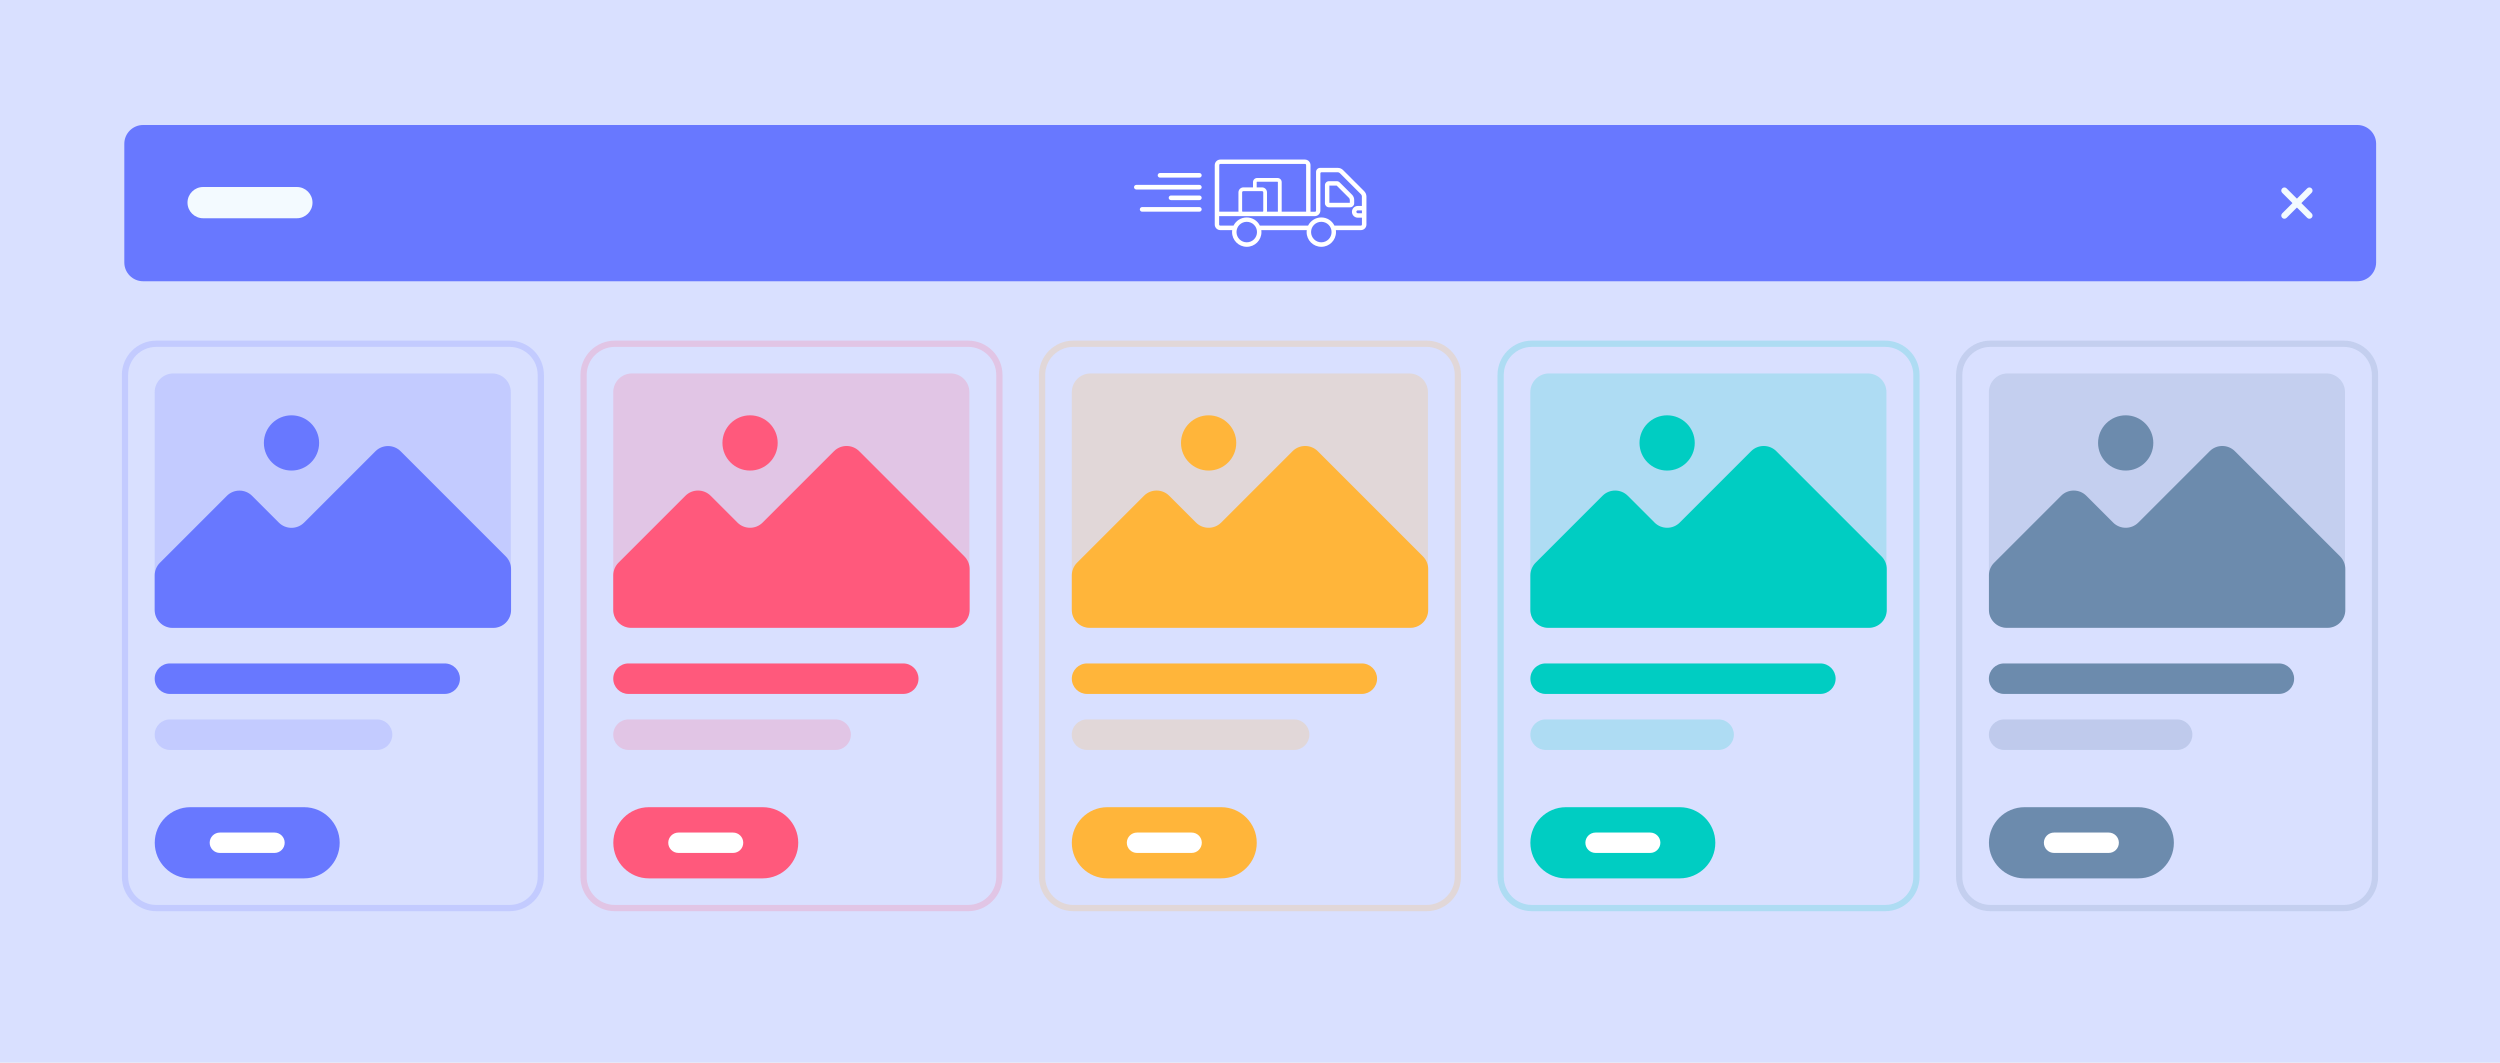
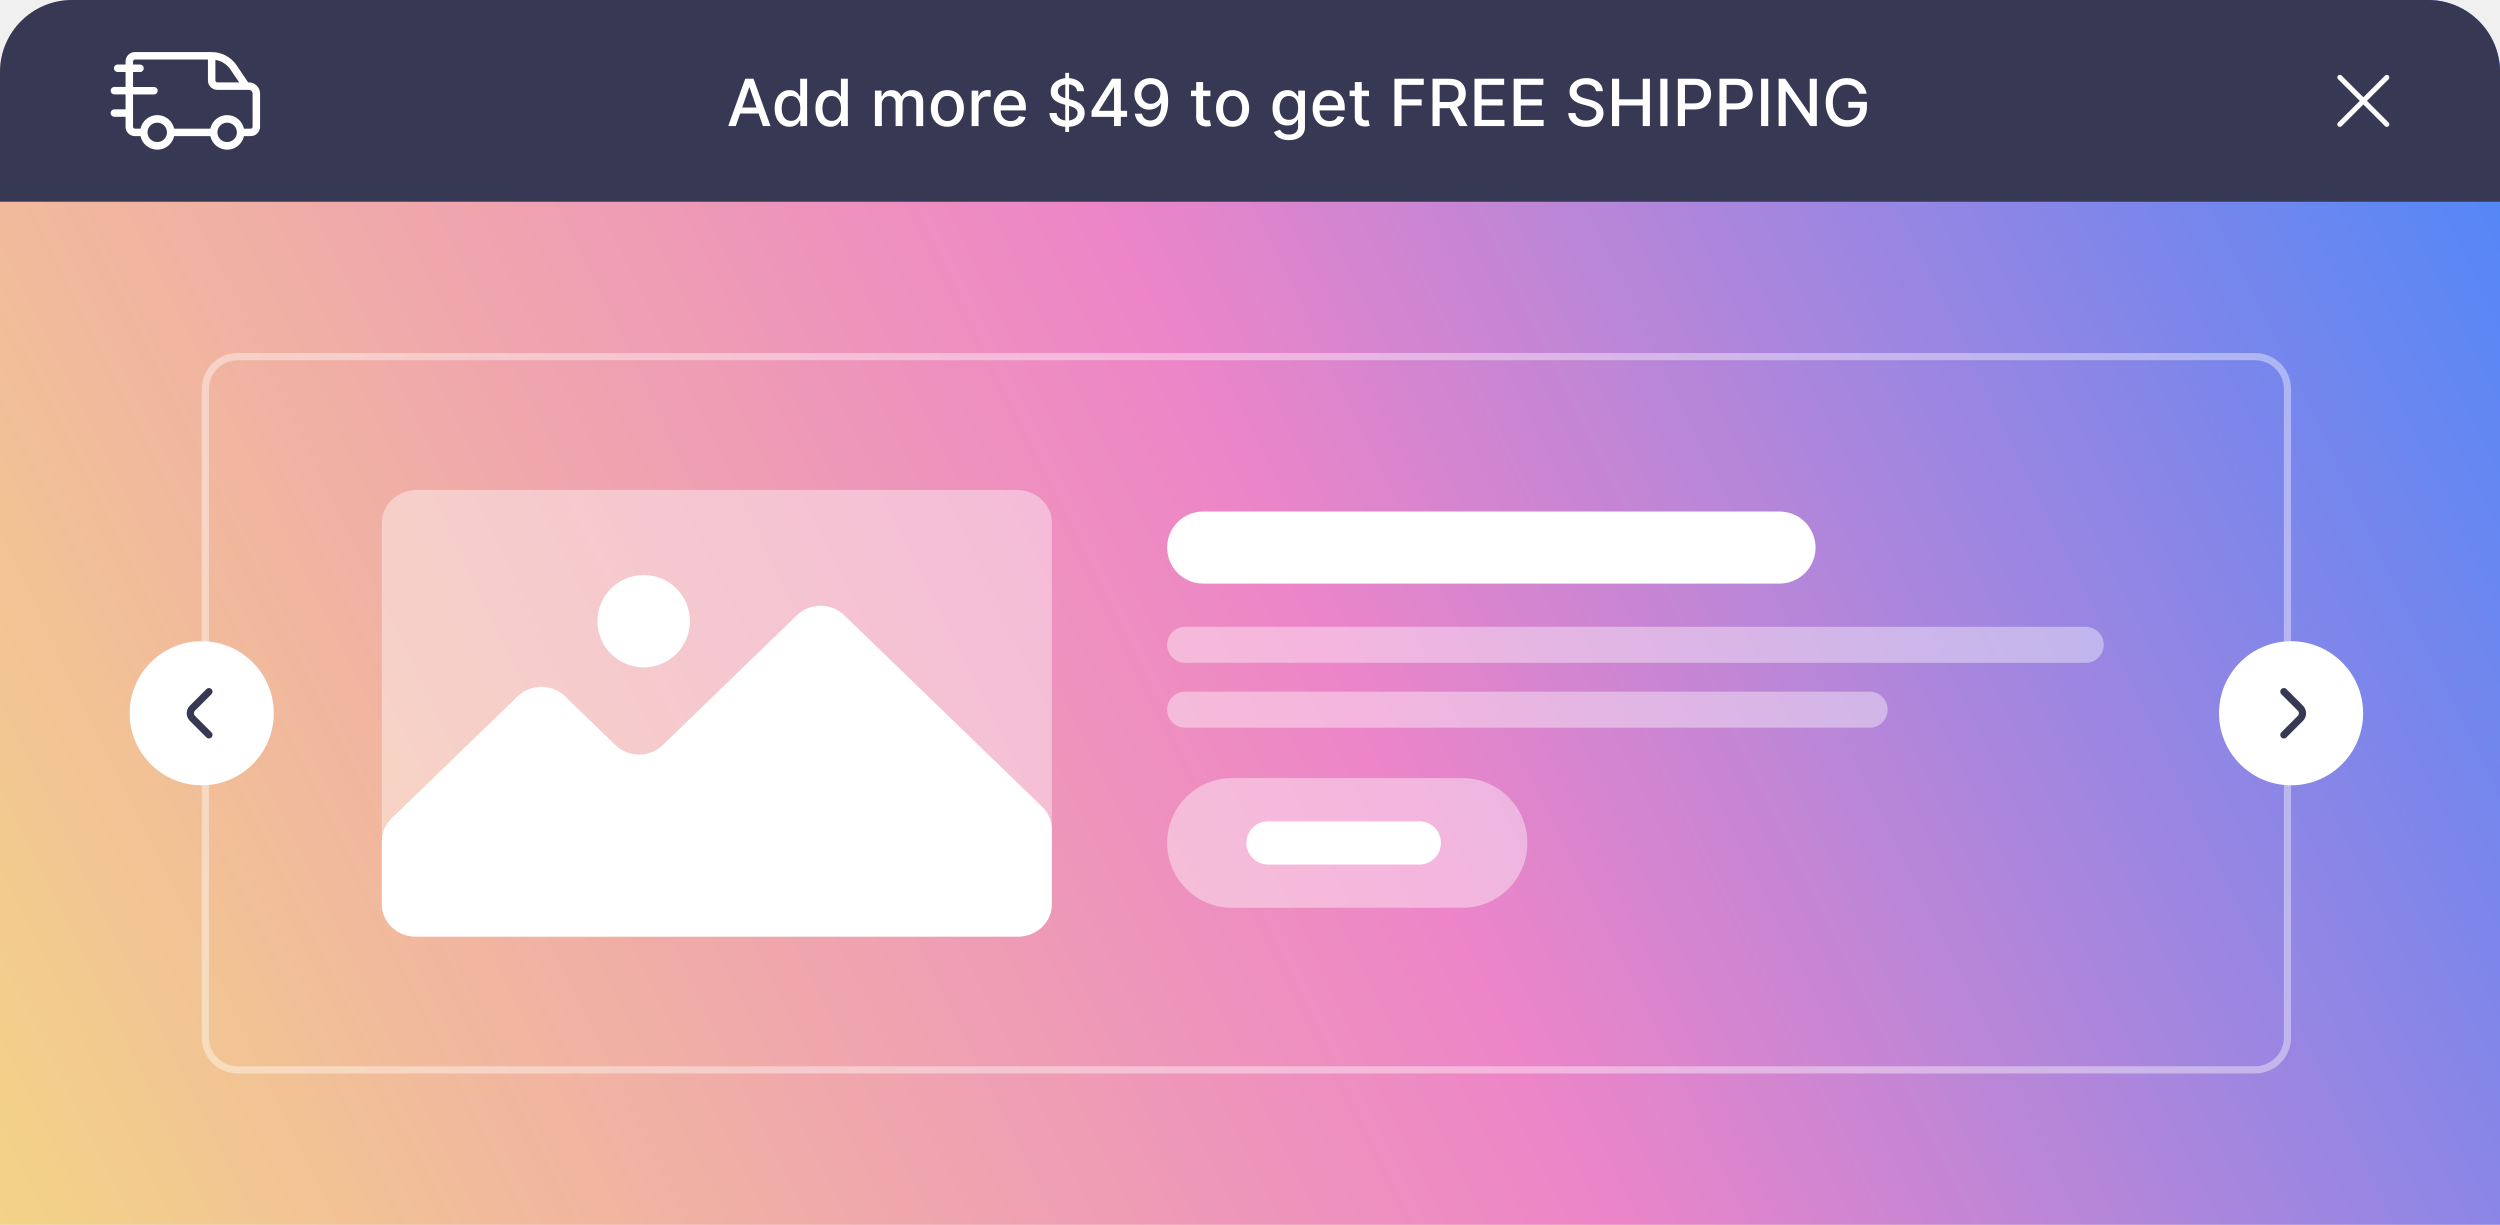
- <svg xmlns="http://www.w3.org/2000/svg" version="1.1" id="Layer_1" x="0px" y="0px" viewBox="0 0 400 170" style="enable-background:new 0 0 400 170;" xml:space="preserve">
-   <style type="text/css">
- 	.st0{fill:#D9E0FF;}
- 	.st1{fill:#6878FF;}
- 	.st2{fill:#F3FAFF;}
- 	.st3{fill:#FFFFFF;}
- 	.st4{opacity:0.2;fill:#6878FF;}
- 	.st5{opacity:0.2;fill:none;stroke:#6878FF;stroke-miterlimit:10;}
- 	.st6{fill:#FF597C;}
- 	.st7{opacity:0.2;fill:#FF597C;}
- 	.st8{opacity:0.2;fill:none;stroke:#FF597C;stroke-miterlimit:10;}
- 	.st9{fill:#00CDC2;}
- 	.st10{opacity:0.2;fill:#00CDC2;}
- 	.st11{opacity:0.2;fill:none;stroke:#00CDC2;stroke-miterlimit:10;}
- 	.st12{fill:#6C8BAD;}
- 	.st13{opacity:0.2;fill:#5475A1;}
- 	.st14{opacity:0.2;fill:#6C8BAD;}
- 	.st15{opacity:0.2;fill:none;stroke:#6C8BAD;stroke-miterlimit:10;}
- 	.st16{fill:#FFB53A;}
- 	.st17{opacity:0.2;fill:#FFB53A;}
- 	.st18{opacity:0.2;fill:none;stroke:#FFB53A;stroke-miterlimit:10;}
- </style>
-   <g>
-     <rect class="st0" width="400" height="170" />
-     <path class="st1" d="M377.17,45H22.89c-1.65,0-3-1.35-3-3V23c0-1.65,1.35-3,3-3h354.29c1.65,0,3,1.35,3,3v19   C380.17,43.65,378.82,45,377.17,45z" />
-     <g>
-       <g>
-         <path class="st2" d="M369.5,35c-0.13,0-0.26-0.05-0.35-0.15l-4-4c-0.2-0.2-0.2-0.51,0-0.71s0.51-0.2,0.71,0l4,4     c0.2,0.2,0.2,0.51,0,0.71C369.76,34.95,369.63,35,369.5,35z" />
-       </g>
-       <g>
-         <path class="st2" d="M365.5,35c-0.13,0-0.26-0.05-0.35-0.15c-0.2-0.2-0.2-0.51,0-0.71l4-4c0.2-0.2,0.51-0.2,0.71,0     s0.2,0.51,0,0.71l-4,4C365.76,34.95,365.63,35,365.5,35z" />
-       </g>
-     </g>
-     <path class="st2" d="M47.5,34.92h-15c-1.38,0-2.5-1.12-2.5-2.5v0c0-1.38,1.12-2.5,2.5-2.5h15c1.38,0,2.5,1.12,2.5,2.5v0   C50,33.8,48.88,34.92,47.5,34.92z" />
-     <g>
-       <path class="st3" d="M214.35,29.18c-0.12-0.12-0.28-0.19-0.45-0.19h-1.27c-0.35,0-0.64,0.29-0.64,0.64v2.9    c0,0.35,0.29,0.64,0.64,0.64h3.4c0.35,0,0.64-0.29,0.64-0.64v-0.54c0-0.31-0.12-0.61-0.34-0.83L214.35,29.18z M215.96,32.45h-3.26    V29.7h1.17l1.96,1.96c0.09,0.09,0.14,0.21,0.14,0.33V32.45z" />
-       <path class="st3" d="M218.27,30.59l-3.39-3.39c-0.22-0.22-0.52-0.34-0.83-0.34h-2.84c-0.35,0-0.64,0.29-0.64,0.64v6.2    c0,0.1-0.08,0.18-0.18,0.18h-0.71v0l0,0v-7.46c0-0.49-0.4-0.89-0.89-0.89h-13.54c-0.49,0-0.89,0.4-0.89,0.89v7.46h0v2.05    c0,0.49,0.4,0.89,0.89,0.89h1.9c-0.01,0.1-0.02,0.21-0.02,0.32c0,1.29,1.05,2.35,2.35,2.35s2.35-1.05,2.35-2.35    c0-0.11-0.01-0.22-0.02-0.32h7.27c-0.01,0.1-0.02,0.21-0.02,0.32c0,1.29,1.05,2.35,2.35,2.35c1.29,0,2.35-1.05,2.35-2.35    c0-0.11-0.01-0.22-0.02-0.32h4c0.49,0,0.89-0.4,0.89-0.89V34.9v-0.07v-0.71V34.1v-0.94V32.9v-1.48    C218.62,31.11,218.49,30.81,218.27,30.59z M195.08,26.41c0-0.1,0.08-0.18,0.18-0.18h13.54c0.1,0,0.18,0.08,0.18,0.18v7.46h-3.91    v-4.73c0-0.36-0.29-0.66-0.66-0.66h-3.27c-0.36,0-0.66,0.29-0.66,0.66v0.84h-1.53c-0.44,0-0.8,0.36-0.8,0.8v2.98    c0,0.04,0.02,0.07,0.02,0.11h-3.09V26.41z M198.74,33.76v-2.98c0-0.11,0.09-0.2,0.2-0.2h2.98c0.11,0,0.2,0.09,0.2,0.2v2.98    c0,0.04-0.02,0.08-0.05,0.11h-3.29C198.77,33.84,198.74,33.8,198.74,33.76z M204.46,33.87h-1.76c0.01-0.04,0.02-0.07,0.02-0.11    v-2.98c0-0.44-0.36-0.8-0.8-0.8h-0.85v-0.84c0-0.03,0.03-0.06,0.06-0.06h3.27c0.03,0,0.06,0.03,0.06,0.06V33.87z M199.48,38.77    c-0.9,0-1.64-0.73-1.64-1.64s0.73-1.64,1.64-1.64s1.64,0.73,1.64,1.64S200.39,38.77,199.48,38.77z M211.41,38.77    c-0.9,0-1.64-0.73-1.64-1.64s0.73-1.64,1.64-1.64s1.64,0.73,1.64,1.64S212.31,38.77,211.41,38.77z M217.91,34.1v0.02h-0.66    c-0.12,0-0.23-0.1-0.23-0.23s0.1-0.23,0.23-0.23h0.66V34.1z M217.91,32.9v0.05h-0.66c-0.52,0-0.94,0.42-0.94,0.94    s0.42,0.94,0.94,0.94h0.66v0.07v1.02c0,0.1-0.08,0.18-0.18,0.18h-4.22c-0.38-0.78-1.18-1.31-2.11-1.31    c-0.92,0-1.72,0.54-2.11,1.31h-7.71c-0.38-0.78-1.18-1.31-2.11-1.31s-1.72,0.54-2.11,1.31h-2.12c-0.1,0-0.18-0.08-0.18-0.18v-1.34    h14.6h0.71c0.49,0,0.89-0.4,0.89-0.89v-5.95c0-0.1,0.08-0.18,0.18-0.18h2.6c0.12,0,0.24,0.05,0.33,0.14l3.39,3.39    c0.09,0.09,0.14,0.21,0.14,0.33V32.9z" />
-       <path class="st3" d="M191.9,27.68h-6.3c-0.2,0-0.37,0.17-0.37,0.37s0.17,0.37,0.37,0.37h6.3c0.2,0,0.37-0.17,0.37-0.37    S192.1,27.68,191.9,27.68z" />
-       <path class="st3" d="M191.9,29.58h-10.09c-0.2,0-0.37,0.17-0.37,0.37s0.17,0.37,0.37,0.37h10.09c0.2,0,0.37-0.17,0.37-0.37    S192.1,29.58,191.9,29.58z" />
-       <path class="st3" d="M191.9,31.28h-4.54c-0.2,0-0.37,0.17-0.37,0.37s0.17,0.37,0.37,0.37h4.54c0.2,0,0.37-0.17,0.37-0.37    S192.1,31.28,191.9,31.28z" />
-       <path class="st3" d="M191.9,33.13h-9.16c-0.2,0-0.37,0.17-0.37,0.37s0.17,0.37,0.37,0.37h9.16c0.2,0,0.37-0.17,0.37-0.37    S192.1,33.13,191.9,33.13z" />
-     </g>
-     <g>
-       <g>
-         <path class="st1" d="M71.15,111.03H27.19c-1.35,0-2.44-1.09-2.44-2.44v0c0-1.35,1.09-2.44,2.44-2.44h43.96     c1.35,0,2.44,1.09,2.44,2.44v0C73.59,109.94,72.5,111.03,71.15,111.03z" />
-         <path class="st4" d="M60.33,119.99H27.19c-1.35,0-2.44-1.09-2.44-2.44v0c0-1.35,1.09-2.44,2.44-2.44h33.14     c1.35,0,2.44,1.09,2.44,2.44v0C62.77,118.89,61.68,119.99,60.33,119.99z" />
-         <path class="st4" d="M78.73,100.45H27.75c-1.66,0-3-1.34-3-3v-34.7c0-1.66,1.34-3,3-3h50.98c1.66,0,3,1.34,3,3v34.7     C81.73,99.11,80.39,100.45,78.73,100.45z" />
-         <path class="st1" d="M25.59,90.04L36.3,79.33c1.11-1.11,2.92-1.11,4.03,0l4.29,4.29c1.11,1.11,2.92,1.11,4.03,0l11.42-11.42     c1.11-1.11,2.92-1.11,4.03,0l16.83,16.83c0.53,0.53,0.84,1.26,0.84,2.02v6.56c0,1.57-1.28,2.85-2.85,2.85H27.6     c-1.57,0-2.85-1.28-2.85-2.85v-5.54C24.75,91.3,25.05,90.58,25.59,90.04z" />
-         <circle class="st1" cx="46.64" cy="70.87" r="4.42" />
-         <path class="st1" d="M48.66,140.54H30.45c-3.13,0-5.69-2.56-5.69-5.69v-0.01c0-3.13,2.56-5.69,5.69-5.69h18.21     c3.13,0,5.69,2.56,5.69,5.69v0.01C54.35,137.98,51.79,140.54,48.66,140.54z" />
-         <path class="st3" d="M43.92,136.47h-8.74c-0.9,0-1.63-0.73-1.63-1.63v0c0-0.9,0.73-1.63,1.63-1.63h8.74     c0.9,0,1.63,0.73,1.63,1.63v0C45.55,135.74,44.82,136.47,43.92,136.47z" />
-         <path class="st5" d="M81.53,145.29H25c-2.76,0-5-2.24-5-5V60c0-2.76,2.24-5,5-5h56.53c2.76,0,5,2.24,5,5v80.29     C86.53,143.05,84.29,145.29,81.53,145.29z" />
-       </g>
-       <g>
-         <path class="st6" d="M144.52,111.03h-43.96c-1.35,0-2.44-1.09-2.44-2.44v0c0-1.35,1.09-2.44,2.44-2.44h43.96     c1.35,0,2.44,1.09,2.44,2.44v0C146.96,109.94,145.87,111.03,144.52,111.03z" />
-         <path class="st7" d="M133.7,119.99h-33.14c-1.35,0-2.44-1.09-2.44-2.44v0c0-1.35,1.09-2.44,2.44-2.44h33.14     c1.35,0,2.44,1.09,2.44,2.44v0C136.14,118.89,135.04,119.99,133.7,119.99z" />
-         <path class="st7" d="M152.1,100.45h-50.98c-1.66,0-3-1.34-3-3v-34.7c0-1.66,1.34-3,3-3h50.98c1.66,0,3,1.34,3,3v34.7     C155.1,99.11,153.76,100.45,152.1,100.45z" />
-         <path class="st6" d="M98.95,90.04l10.72-10.72c1.11-1.11,2.92-1.11,4.03,0l4.29,4.29c1.11,1.11,2.92,1.11,4.03,0l11.42-11.42     c1.11-1.11,2.92-1.11,4.03,0l16.83,16.83c0.53,0.53,0.84,1.26,0.84,2.02v6.56c0,1.57-1.28,2.85-2.85,2.85h-51.32     c-1.57,0-2.85-1.28-2.85-2.85v-5.54C98.12,91.3,98.42,90.58,98.95,90.04z" />
-         <circle class="st6" cx="120.01" cy="70.87" r="4.42" />
-         <path class="st6" d="M122.03,140.54h-18.21c-3.13,0-5.69-2.56-5.69-5.69v-0.01c0-3.13,2.56-5.69,5.69-5.69h18.21     c3.13,0,5.69,2.56,5.69,5.69v0.01C127.72,137.98,125.16,140.54,122.03,140.54z" />
-         <path class="st3" d="M117.29,136.47h-8.74c-0.9,0-1.63-0.73-1.63-1.63v0c0-0.9,0.73-1.63,1.63-1.63h8.74     c0.9,0,1.63,0.73,1.63,1.63v0C118.92,135.74,118.19,136.47,117.29,136.47z" />
-         <path class="st8" d="M154.9,145.29H98.37c-2.76,0-5-2.24-5-5V60c0-2.76,2.24-5,5-5h56.53c2.76,0,5,2.24,5,5v80.29     C159.9,143.05,157.66,145.29,154.9,145.29z" />
-       </g>
-       <g>
-         <path class="st9" d="M291.25,111.03H247.3c-1.35,0-2.44-1.09-2.44-2.44v0c0-1.35,1.09-2.44,2.44-2.44h43.96     c1.35,0,2.44,1.09,2.44,2.44v0C293.69,109.94,292.6,111.03,291.25,111.03z" />
-         <path class="st10" d="M274.97,119.99H247.3c-1.35,0-2.44-1.09-2.44-2.44v0c0-1.35,1.09-2.44,2.44-2.44h27.68     c1.35,0,2.44,1.09,2.44,2.44v0C277.41,118.89,276.32,119.99,274.97,119.99z" />
-         <path class="st10" d="M298.83,100.45h-50.98c-1.66,0-3-1.34-3-3v-34.7c0-1.66,1.34-3,3-3h50.98c1.66,0,3,1.34,3,3v34.7     C301.83,99.11,300.49,100.45,298.83,100.45z" />
-         <path class="st9" d="M245.69,90.04l10.72-10.72c1.11-1.11,2.92-1.11,4.03,0l4.29,4.29c1.11,1.11,2.92,1.11,4.03,0l11.42-11.42     c1.11-1.11,2.92-1.11,4.03,0l16.83,16.83c0.53,0.53,0.84,1.26,0.84,2.02v6.56c0,1.57-1.28,2.85-2.85,2.85h-51.32     c-1.57,0-2.85-1.28-2.85-2.85v-5.54C244.86,91.3,245.16,90.58,245.69,90.04z" />
-         <circle class="st9" cx="266.74" cy="70.87" r="4.42" />
-         <path class="st9" d="M268.76,140.54h-18.21c-3.13,0-5.69-2.56-5.69-5.69v-0.01c0-3.13,2.56-5.69,5.69-5.69h18.21     c3.13,0,5.69,2.56,5.69,5.69v0.01C274.46,137.98,271.89,140.54,268.76,140.54z" />
-         <path class="st11" d="M301.63,145.29H245.1c-2.76,0-5-2.24-5-5V60c0-2.76,2.24-5,5-5h56.53c2.76,0,5,2.24,5,5v80.29     C306.63,143.05,304.39,145.29,301.63,145.29z" />
-         <path class="st3" d="M264.03,136.47h-8.74c-0.9,0-1.63-0.73-1.63-1.63v0c0-0.9,0.73-1.63,1.63-1.63h8.74     c0.9,0,1.63,0.73,1.63,1.63v0C265.65,135.74,264.92,136.47,264.03,136.47z" />
-       </g>
-       <g>
-         <path class="st12" d="M364.62,111.03h-43.96c-1.35,0-2.44-1.09-2.44-2.44v0c0-1.35,1.09-2.44,2.44-2.44h43.96     c1.35,0,2.44,1.09,2.44,2.44v0C367.06,109.94,365.97,111.03,364.62,111.03z" />
-         <path class="st13" d="M348.34,119.99h-27.68c-1.35,0-2.44-1.09-2.44-2.44v0c0-1.35,1.09-2.44,2.44-2.44h27.68     c1.35,0,2.44,1.09,2.44,2.44v0C350.78,118.89,349.69,119.99,348.34,119.99z" />
-         <path class="st14" d="M372.2,100.45h-50.98c-1.66,0-3-1.34-3-3v-34.7c0-1.66,1.34-3,3-3h50.98c1.66,0,3,1.34,3,3v34.7     C375.2,99.11,373.86,100.45,372.2,100.45z" />
-         <path class="st12" d="M319.06,90.04l10.72-10.72c1.11-1.11,2.92-1.11,4.03,0l4.29,4.29c1.11,1.11,2.92,1.11,4.03,0l11.42-11.42     c1.11-1.11,2.92-1.11,4.03,0l16.83,16.83c0.53,0.53,0.84,1.26,0.84,2.02v6.56c0,1.57-1.28,2.85-2.85,2.85h-51.32     c-1.57,0-2.85-1.28-2.85-2.85v-5.54C318.22,91.3,318.52,90.58,319.06,90.04z" />
-         <circle class="st12" cx="340.11" cy="70.87" r="4.42" />
-         <path class="st12" d="M342.13,140.54h-18.21c-3.13,0-5.69-2.56-5.69-5.69v-0.01c0-3.13,2.56-5.69,5.69-5.69h18.21     c3.13,0,5.69,2.56,5.69,5.69v0.01C347.82,137.98,345.26,140.54,342.13,140.54z" />
-         <path class="st15" d="M375,145.29h-56.53c-2.76,0-5-2.24-5-5V60c0-2.76,2.24-5,5-5H375c2.76,0,5,2.24,5,5v80.29     C380,143.05,377.76,145.29,375,145.29z" />
-         <path class="st3" d="M337.39,136.47h-8.74c-0.9,0-1.63-0.73-1.63-1.63v0c0-0.9,0.73-1.63,1.63-1.63h8.74     c0.9,0,1.63,0.73,1.63,1.63v0C339.02,135.74,338.29,136.47,337.39,136.47z" />
-       </g>
-       <g>
-         <path class="st16" d="M217.89,111.03h-43.96c-1.35,0-2.44-1.09-2.44-2.44v0c0-1.35,1.09-2.44,2.44-2.44h43.96     c1.35,0,2.44,1.09,2.44,2.44v0C220.33,109.94,219.23,111.03,217.89,111.03z" />
-         <path class="st17" d="M207.06,119.99h-33.14c-1.35,0-2.44-1.09-2.44-2.44v0c0-1.35,1.09-2.44,2.44-2.44h33.14     c1.35,0,2.44,1.09,2.44,2.44v0C209.5,118.89,208.41,119.99,207.06,119.99z" />
-         <path class="st17" d="M225.47,100.45h-50.98c-1.66,0-3-1.34-3-3v-34.7c0-1.66,1.34-3,3-3h50.98c1.66,0,3,1.34,3,3v34.7     C228.47,99.11,227.12,100.45,225.47,100.45z" />
-         <path class="st16" d="M172.32,90.04l10.72-10.72c1.11-1.11,2.92-1.11,4.03,0l4.29,4.29c1.11,1.11,2.92,1.11,4.03,0l11.42-11.42     c1.11-1.11,2.92-1.11,4.03,0l16.83,16.83c0.53,0.53,0.84,1.26,0.84,2.02v6.56c0,1.57-1.28,2.85-2.85,2.85h-51.32     c-1.57,0-2.85-1.28-2.85-2.85v-5.54C171.49,91.3,171.79,90.58,172.32,90.04z" />
-         <circle class="st16" cx="193.38" cy="70.87" r="4.42" />
-         <path class="st16" d="M195.39,140.54h-18.21c-3.13,0-5.69-2.56-5.69-5.69v-0.01c0-3.13,2.56-5.69,5.69-5.69h18.21     c3.13,0,5.69,2.56,5.69,5.69v0.01C201.09,137.98,198.53,140.54,195.39,140.54z" />
-         <path class="st3" d="M190.66,136.47h-8.74c-0.9,0-1.63-0.73-1.63-1.63v0c0-0.9,0.73-1.63,1.63-1.63h8.74     c0.9,0,1.63,0.73,1.63,1.63v0C192.28,135.74,191.56,136.47,190.66,136.47z" />
-         <path class="st18" d="M228.26,145.29h-56.53c-2.76,0-5-2.24-5-5V60c0-2.76,2.24-5,5-5h56.53c2.76,0,5,2.24,5,5v80.29     C233.26,143.05,231.03,145.29,228.26,145.29z" />
-       </g>
-     </g>
+ <svg xmlns="http://www.w3.org/2000/svg" width="347" height="170" viewBox="0 0 347 170" fill="none">
+   <path d="M0 10C0 4.477 4.477 0 10 0H337C342.523 0 347 4.477 347 10V170H0V10Z" fill="url(#paint0_linear_2248_167)" />
+   <rect opacity="0.4" x="28.5" y="49.5" width="289" height="99" rx="4.5" stroke="white" />
+   <path opacity="0.4" d="M141.104 68H57.897C55.192 68 53 70.046 53 72.57V125.43C53 127.954 55.192 130 57.897 130H141.104C143.808 130 146 127.954 146 125.43V72.57C146 70.046 143.808 68 141.104 68Z" fill="white" />
+   <path d="M54.37 113.57L71.851 96.651C73.661 94.899 76.613 94.899 78.423 96.651L85.419 103.421C87.229 105.173 90.18 105.173 91.99 103.421L110.613 85.398C112.423 83.646 115.375 83.646 117.185 85.398L144.63 111.96C145.494 112.796 146 113.948 146 115.148V125.501C146 127.979 143.913 129.999 141.352 129.999H57.648C55.087 129.999 53 127.979 53 125.501V116.758C53 115.558 53.489 114.422 54.37 113.57Z" fill="white" />
+   <path d="M89.345 92.628C92.887 92.628 95.759 89.76 95.759 86.221C95.759 82.683 92.887 79.814 89.345 79.814C85.803 79.814 82.931 82.683 82.931 86.221C82.931 89.76 85.803 92.628 89.345 92.628Z" fill="white" />
+   <rect x="162" y="71" width="90" height="10" rx="5" fill="white" />
+   <rect opacity="0.4" x="162" y="87" width="130" height="5" rx="2.5" fill="white" />
+   <rect opacity="0.4" x="162" y="96" width="100" height="5" rx="2.5" fill="white" />
+   <rect opacity="0.4" x="162" y="108" width="50" height="18" rx="9" fill="white" />
+   <rect x="173" y="114" width="27" height="6" rx="3" fill="white" />
+   <circle cx="28" cy="99" r="9.5" fill="white" stroke="white" />
+   <path d="M29 96L26.707 98.293C26.317 98.683 26.317 99.317 26.707 99.707L29 102" stroke="#373853" stroke-linecap="round" />
+   <circle cx="318" cy="99" r="9.5" fill="white" stroke="white" />
+   <path d="M317 102L319.293 99.707C319.683 99.317 319.683 98.683 319.293 98.293L317 96" stroke="#373853" stroke-linecap="round" />
+   <path d="M0 10C0 4.477 4.477 0 10 0H337C342.523 0 347 4.477 347 10V28H0V10Z" fill="#373853" />
+   <g clip-path="url(#clip0_2248_167)">
+     <path d="M34.541 11.435H34.443L32.851 9.073C32.468 8.504 31.951 8.039 31.345 7.717C30.74 7.395 30.065 7.227 29.379 7.227H18.726C18.382 7.227 18.052 7.363 17.809 7.606C17.566 7.849 17.429 8.179 17.429 8.523V8.953H16.327C16.19 8.953 16.058 9.008 15.96 9.105C15.863 9.202 15.809 9.334 15.809 9.472C15.809 9.609 15.863 9.741 15.96 9.839C16.058 9.936 16.19 9.99 16.327 9.99H17.429V12.065H15.873C15.736 12.065 15.604 12.119 15.507 12.217C15.409 12.314 15.355 12.446 15.355 12.583C15.355 12.721 15.409 12.853 15.507 12.95C15.604 13.047 15.736 13.102 15.873 13.102H17.429V15.176H15.873C15.736 15.176 15.604 15.231 15.507 15.328C15.409 15.425 15.355 15.557 15.355 15.695C15.355 15.832 15.409 15.964 15.507 16.061C15.604 16.159 15.736 16.213 15.873 16.213H17.429V17.598C17.429 17.942 17.566 18.271 17.809 18.514C18.052 18.757 18.382 18.894 18.726 18.894H19.503C19.619 19.427 19.914 19.904 20.338 20.246C20.763 20.588 21.291 20.775 21.837 20.775C22.382 20.775 22.911 20.588 23.335 20.246C23.76 19.904 24.055 19.427 24.17 18.894H29.198C29.313 19.427 29.608 19.904 30.033 20.246C30.457 20.588 30.986 20.775 31.531 20.775C32.076 20.775 32.605 20.588 33.03 20.246C33.454 19.904 33.749 19.427 33.865 18.894H34.801C35.145 18.894 35.474 18.757 35.717 18.514C35.96 18.271 36.097 17.942 36.097 17.598V12.99C36.097 12.578 35.933 12.182 35.641 11.89C35.35 11.598 34.954 11.435 34.541 11.435ZM29.898 8.308C30.32 8.378 30.723 8.533 31.083 8.765C31.442 8.996 31.751 9.299 31.99 9.653L33.193 11.435H30.157C30.102 11.434 30.048 11.415 30.005 11.381C29.961 11.348 29.929 11.301 29.913 11.248C29.904 11.225 29.899 11.2 29.898 11.175V8.308ZM21.837 19.713C21.57 19.716 21.308 19.64 21.084 19.494C20.86 19.349 20.684 19.14 20.579 18.894C20.511 18.73 20.476 18.553 20.476 18.375C20.476 18.198 20.511 18.021 20.579 17.857C20.683 17.612 20.856 17.402 21.078 17.255C21.3 17.108 21.56 17.029 21.826 17.029C22.093 17.029 22.353 17.108 22.575 17.255C22.797 17.402 22.97 17.612 23.073 17.857C23.142 18.021 23.177 18.198 23.177 18.375C23.177 18.553 23.142 18.73 23.073 18.894C22.97 19.136 22.797 19.343 22.578 19.489C22.358 19.634 22.1 19.712 21.837 19.713ZM31.539 19.713C31.272 19.716 31.01 19.64 30.786 19.494C30.562 19.349 30.387 19.14 30.281 18.894C30.213 18.73 30.178 18.553 30.178 18.375C30.178 18.198 30.213 18.021 30.281 17.857C30.385 17.612 30.558 17.402 30.78 17.255C31.002 17.108 31.262 17.029 31.529 17.029C31.795 17.029 32.055 17.108 32.277 17.255C32.499 17.402 32.672 17.612 32.776 17.857C32.844 18.021 32.879 18.198 32.879 18.375C32.879 18.553 32.844 18.73 32.776 18.894C32.671 19.138 32.497 19.346 32.276 19.491C32.054 19.637 31.794 19.714 31.529 19.713H31.539ZM35.06 17.598C35.06 17.666 35.033 17.732 34.984 17.781C34.935 17.83 34.869 17.857 34.801 17.857H33.859C33.744 17.324 33.449 16.847 33.025 16.505C32.6 16.163 32.071 15.976 31.526 15.976C30.981 15.976 30.452 16.163 30.027 16.505C29.603 16.847 29.308 17.324 29.192 17.857H24.17C24.055 17.324 23.76 16.847 23.335 16.505C22.911 16.163 22.382 15.976 21.837 15.976C21.291 15.976 20.763 16.163 20.338 16.505C19.914 16.847 19.619 17.324 19.503 17.857H18.726C18.657 17.857 18.591 17.83 18.542 17.781C18.494 17.732 18.466 17.666 18.466 17.598V13.11H21.373C21.51 13.11 21.642 13.055 21.739 12.958C21.837 12.86 21.891 12.729 21.891 12.591C21.891 12.454 21.837 12.322 21.739 12.224C21.642 12.127 21.51 12.072 21.373 12.072H18.466V9.998H19.439C19.576 9.998 19.708 9.944 19.805 9.846C19.902 9.749 19.957 9.617 19.957 9.48C19.957 9.342 19.902 9.21 19.805 9.113C19.708 9.016 19.576 8.961 19.439 8.961H18.466V8.523C18.466 8.454 18.494 8.388 18.542 8.34C18.591 8.291 18.657 8.264 18.726 8.264H28.861V11.175C28.861 11.519 28.997 11.849 29.24 12.092C29.483 12.335 29.813 12.472 30.157 12.472H34.541C34.679 12.472 34.811 12.526 34.908 12.624C35.005 12.721 35.06 12.853 35.06 12.99V17.598Z" fill="white" />
  </g>
+   <path d="M102.128 17.5H101.076L103.439 10.931H104.585L106.948 17.5H105.896L104.039 12.124H103.988L102.128 17.5ZM102.304 14.928H105.717V15.761H102.304V14.928ZM109.585 17.596C109.187 17.596 108.832 17.495 108.52 17.291C108.21 17.086 107.966 16.794 107.789 16.416C107.613 16.035 107.526 15.579 107.526 15.046C107.526 14.514 107.615 14.058 107.792 13.68C107.972 13.301 108.218 13.012 108.53 12.811C108.842 12.61 109.196 12.509 109.591 12.509C109.897 12.509 110.143 12.56 110.329 12.663C110.517 12.764 110.663 12.881 110.765 13.016C110.87 13.151 110.951 13.269 111.009 13.372H111.067V10.931H112.026V17.5H111.089V16.733H111.009C110.951 16.838 110.868 16.958 110.759 17.093C110.652 17.227 110.504 17.345 110.316 17.445C110.128 17.546 109.884 17.596 109.585 17.596ZM109.797 16.778C110.073 16.778 110.306 16.706 110.496 16.56C110.688 16.413 110.834 16.209 110.932 15.948C111.033 15.687 111.083 15.383 111.083 15.037C111.083 14.694 111.034 14.395 110.935 14.139C110.837 13.882 110.693 13.682 110.502 13.539C110.312 13.396 110.077 13.324 109.797 13.324C109.508 13.324 109.267 13.399 109.075 13.548C108.883 13.698 108.737 13.902 108.639 14.161C108.543 14.42 108.494 14.712 108.494 15.037C108.494 15.366 108.544 15.662 108.642 15.925C108.74 16.188 108.886 16.397 109.078 16.551C109.273 16.702 109.512 16.778 109.797 16.778ZM115.239 17.596C114.841 17.596 114.486 17.495 114.174 17.291C113.864 17.086 113.62 16.794 113.443 16.416C113.267 16.035 113.18 15.579 113.18 15.046C113.18 14.514 113.269 14.058 113.446 13.68C113.626 13.301 113.872 13.012 114.184 12.811C114.496 12.61 114.85 12.509 115.245 12.509C115.551 12.509 115.797 12.56 115.983 12.663C116.171 12.764 116.317 12.881 116.419 13.016C116.524 13.151 116.605 13.269 116.663 13.372H116.721V10.931H117.68V17.5H116.743V16.733H116.663C116.605 16.838 116.522 16.958 116.413 17.093C116.306 17.227 116.158 17.345 115.97 17.445C115.782 17.546 115.538 17.596 115.239 17.596ZM115.451 16.778C115.727 16.778 115.96 16.706 116.15 16.56C116.342 16.413 116.488 16.209 116.586 15.948C116.687 15.687 116.737 15.383 116.737 15.037C116.737 14.694 116.688 14.395 116.589 14.139C116.491 13.882 116.347 13.682 116.156 13.539C115.966 13.396 115.731 13.324 115.451 13.324C115.162 13.324 114.921 13.399 114.729 13.548C114.537 13.698 114.391 13.902 114.293 14.161C114.197 14.42 114.148 14.712 114.148 15.037C114.148 15.366 114.198 15.662 114.296 15.925C114.394 16.188 114.54 16.397 114.732 16.551C114.927 16.702 115.166 16.778 115.451 16.778ZM121.439 17.5V12.573H122.36V13.375H122.421C122.523 13.104 122.691 12.892 122.924 12.74C123.157 12.586 123.436 12.509 123.761 12.509C124.091 12.509 124.366 12.586 124.589 12.74C124.813 12.894 124.979 13.106 125.086 13.375H125.137C125.255 13.112 125.442 12.903 125.699 12.746C125.955 12.588 126.261 12.509 126.616 12.509C127.063 12.509 127.427 12.649 127.71 12.929C127.994 13.21 128.136 13.632 128.136 14.196V17.5H127.177V14.286C127.177 13.953 127.086 13.711 126.905 13.561C126.723 13.412 126.506 13.337 126.253 13.337C125.941 13.337 125.699 13.433 125.525 13.625C125.352 13.816 125.266 14.06 125.266 14.36V17.5H124.31V14.225C124.31 13.958 124.226 13.743 124.06 13.581C123.893 13.418 123.676 13.337 123.408 13.337C123.227 13.337 123.059 13.385 122.905 13.481C122.753 13.575 122.63 13.707 122.536 13.876C122.444 14.044 122.398 14.24 122.398 14.463V17.5H121.439ZM131.497 17.599C131.035 17.599 130.632 17.494 130.288 17.282C129.943 17.07 129.676 16.774 129.486 16.393C129.295 16.013 129.2 15.568 129.2 15.059C129.2 14.548 129.295 14.101 129.486 13.718C129.676 13.336 129.943 13.038 130.288 12.827C130.632 12.615 131.035 12.509 131.497 12.509C131.959 12.509 132.362 12.615 132.706 12.827C133.05 13.038 133.318 13.336 133.508 13.718C133.698 14.101 133.793 14.548 133.793 15.059C133.793 15.568 133.698 16.013 133.508 16.393C133.318 16.774 133.05 17.07 132.706 17.282C132.362 17.494 131.959 17.599 131.497 17.599ZM131.5 16.794C131.799 16.794 132.048 16.715 132.244 16.557C132.441 16.399 132.586 16.188 132.68 15.925C132.777 15.662 132.825 15.372 132.825 15.056C132.825 14.742 132.777 14.453 132.68 14.19C132.586 13.925 132.441 13.712 132.244 13.552C132.048 13.391 131.799 13.311 131.5 13.311C131.199 13.311 130.948 13.391 130.75 13.552C130.553 13.712 130.406 13.925 130.31 14.19C130.216 14.453 130.169 14.742 130.169 15.056C130.169 15.372 130.216 15.662 130.31 15.925C130.406 16.188 130.553 16.399 130.75 16.557C130.948 16.715 131.199 16.794 131.5 16.794ZM134.864 17.5V12.573H135.791V13.356H135.842C135.932 13.091 136.09 12.882 136.317 12.73C136.546 12.576 136.804 12.499 137.093 12.499C137.153 12.499 137.224 12.502 137.305 12.506C137.388 12.51 137.453 12.516 137.5 12.522V13.439C137.462 13.429 137.394 13.417 137.295 13.404C137.197 13.389 137.098 13.382 137 13.382C136.773 13.382 136.571 13.43 136.394 13.526C136.219 13.62 136.08 13.752 135.977 13.921C135.874 14.087 135.823 14.278 135.823 14.491V17.5H134.864ZM140.277 17.599C139.792 17.599 139.374 17.496 139.023 17.288C138.675 17.079 138.405 16.785 138.215 16.406C138.027 16.026 137.933 15.58 137.933 15.069C137.933 14.564 138.027 14.119 138.215 13.734C138.405 13.35 138.67 13.049 139.01 12.833C139.353 12.617 139.752 12.509 140.21 12.509C140.488 12.509 140.757 12.555 141.018 12.647C141.279 12.739 141.513 12.883 141.721 13.08C141.928 13.277 142.092 13.532 142.211 13.847C142.331 14.159 142.391 14.538 142.391 14.985V15.325H138.475V14.607H141.451C141.451 14.354 141.4 14.131 141.297 13.937C141.195 13.74 141.05 13.585 140.864 13.471C140.68 13.358 140.464 13.301 140.216 13.301C139.947 13.301 139.712 13.368 139.511 13.5C139.312 13.631 139.158 13.802 139.049 14.014C138.942 14.223 138.889 14.451 138.889 14.697V15.258C138.889 15.587 138.946 15.867 139.062 16.098C139.179 16.329 139.343 16.506 139.552 16.628C139.762 16.747 140.007 16.807 140.287 16.807C140.469 16.807 140.634 16.782 140.784 16.73C140.934 16.677 141.063 16.598 141.172 16.493C141.281 16.388 141.365 16.259 141.422 16.105L142.33 16.268C142.257 16.536 142.127 16.77 141.939 16.971C141.753 17.17 141.519 17.325 141.236 17.436C140.956 17.545 140.637 17.599 140.277 17.599ZM147.86 18.321V10.11H148.386V18.321H147.86ZM149.505 12.657C149.471 12.353 149.33 12.118 149.082 11.951C148.834 11.782 148.522 11.698 148.145 11.698C147.876 11.698 147.643 11.74 147.446 11.826C147.249 11.909 147.096 12.025 146.987 12.172C146.88 12.318 146.827 12.483 146.827 12.669C146.827 12.826 146.863 12.96 146.936 13.074C147.011 13.187 147.108 13.282 147.228 13.359C147.35 13.434 147.48 13.497 147.619 13.548C147.758 13.598 147.892 13.638 148.02 13.67L148.662 13.837C148.871 13.888 149.086 13.958 149.306 14.046C149.527 14.133 149.731 14.249 149.919 14.392C150.107 14.535 150.259 14.713 150.375 14.924C150.492 15.136 150.551 15.389 150.551 15.685C150.551 16.057 150.455 16.387 150.262 16.676C150.072 16.964 149.795 17.192 149.432 17.359C149.07 17.526 148.633 17.609 148.12 17.609C147.628 17.609 147.202 17.531 146.843 17.375C146.484 17.219 146.203 16.997 146 16.711C145.796 16.422 145.684 16.08 145.663 15.685H146.657C146.676 15.922 146.753 16.12 146.888 16.278C147.025 16.434 147.199 16.551 147.411 16.628C147.625 16.702 147.859 16.74 148.113 16.74C148.393 16.74 148.642 16.696 148.861 16.608C149.081 16.518 149.254 16.395 149.38 16.236C149.506 16.076 149.569 15.889 149.569 15.675C149.569 15.48 149.514 15.321 149.403 15.197C149.294 15.073 149.145 14.97 148.957 14.889C148.771 14.808 148.56 14.736 148.325 14.674L147.549 14.463C147.023 14.319 146.606 14.109 146.298 13.831C145.992 13.553 145.839 13.185 145.839 12.727C145.839 12.349 145.942 12.018 146.147 11.736C146.352 11.454 146.63 11.235 146.981 11.079C147.332 10.92 147.727 10.841 148.168 10.841C148.613 10.841 149.005 10.919 149.345 11.075C149.687 11.232 149.956 11.446 150.153 11.72C150.35 11.992 150.453 12.304 150.461 12.657H149.505ZM151.508 16.217V15.415L154.346 10.931H154.978V12.111H154.577L152.547 15.325V15.377H156.437V16.217H151.508ZM154.622 17.5V15.973L154.628 15.608V10.931H155.568V17.5H154.622ZM159.74 10.841C160.032 10.843 160.321 10.897 160.606 11.002C160.89 11.106 161.147 11.277 161.375 11.515C161.606 11.752 161.79 12.073 161.927 12.477C162.066 12.879 162.137 13.38 162.139 13.978C162.139 14.553 162.081 15.066 161.966 15.515C161.85 15.961 161.684 16.339 161.468 16.647C161.255 16.955 160.995 17.189 160.689 17.349C160.383 17.51 160.039 17.59 159.656 17.59C159.265 17.59 158.917 17.513 158.614 17.359C158.31 17.205 158.063 16.992 157.873 16.721C157.682 16.447 157.564 16.133 157.517 15.778H158.495C158.559 16.06 158.69 16.289 158.886 16.464C159.085 16.637 159.342 16.724 159.656 16.724C160.137 16.724 160.513 16.514 160.782 16.095C161.051 15.674 161.187 15.086 161.189 14.331H161.138C161.027 14.515 160.888 14.673 160.721 14.806C160.556 14.938 160.371 15.041 160.166 15.114C159.961 15.186 159.742 15.223 159.509 15.223C159.13 15.223 158.786 15.13 158.476 14.944C158.166 14.758 157.919 14.502 157.735 14.177C157.551 13.852 157.459 13.481 157.459 13.064C157.459 12.649 157.553 12.273 157.741 11.935C157.932 11.597 158.197 11.33 158.537 11.133C158.879 10.934 159.28 10.837 159.74 10.841ZM159.743 11.675C159.493 11.675 159.267 11.737 159.066 11.861C158.867 11.983 158.71 12.149 158.594 12.358C158.479 12.566 158.421 12.797 158.421 13.051C158.421 13.306 158.477 13.537 158.588 13.744C158.701 13.949 158.855 14.113 159.05 14.235C159.247 14.354 159.471 14.414 159.723 14.414C159.912 14.414 160.087 14.378 160.25 14.305C160.412 14.233 160.554 14.132 160.676 14.004C160.798 13.873 160.893 13.726 160.962 13.561C161.03 13.397 161.064 13.223 161.064 13.042C161.064 12.8 161.006 12.575 160.891 12.368C160.778 12.161 160.622 11.994 160.423 11.868C160.224 11.739 159.997 11.675 159.743 11.675ZM168 12.573V13.343H165.309V12.573H168ZM166.031 11.393H166.99V16.053C166.99 16.239 167.018 16.38 167.073 16.474C167.129 16.566 167.201 16.629 167.288 16.663C167.378 16.695 167.475 16.711 167.58 16.711C167.657 16.711 167.725 16.706 167.782 16.695C167.84 16.684 167.885 16.676 167.917 16.669L168.09 17.462C168.035 17.483 167.955 17.504 167.853 17.526C167.75 17.549 167.622 17.562 167.468 17.564C167.216 17.568 166.98 17.523 166.762 17.429C166.544 17.335 166.368 17.19 166.233 16.993C166.098 16.797 166.031 16.549 166.031 16.252V11.393ZM171.084 17.599C170.622 17.599 170.219 17.494 169.874 17.282C169.53 17.07 169.263 16.774 169.073 16.393C168.882 16.013 168.787 15.568 168.787 15.059C168.787 14.548 168.882 14.101 169.073 13.718C169.263 13.336 169.53 13.038 169.874 12.827C170.219 12.615 170.622 12.509 171.084 12.509C171.545 12.509 171.949 12.615 172.293 12.827C172.637 13.038 172.904 13.336 173.095 13.718C173.285 14.101 173.38 14.548 173.38 15.059C173.38 15.568 173.285 16.013 173.095 16.393C172.904 16.774 172.637 17.07 172.293 17.282C171.949 17.494 171.545 17.599 171.084 17.599ZM171.087 16.794C171.386 16.794 171.634 16.715 171.831 16.557C172.028 16.399 172.173 16.188 172.267 15.925C172.363 15.662 172.411 15.372 172.411 15.056C172.411 14.742 172.363 14.453 172.267 14.19C172.173 13.925 172.028 13.712 171.831 13.552C171.634 13.391 171.386 13.311 171.087 13.311C170.785 13.311 170.535 13.391 170.336 13.552C170.14 13.712 169.993 13.925 169.897 14.19C169.803 14.453 169.756 14.742 169.756 15.056C169.756 15.372 169.803 15.662 169.897 15.925C169.993 16.188 170.14 16.399 170.336 16.557C170.535 16.715 170.785 16.794 171.087 16.794ZM178.907 19.45C178.515 19.45 178.179 19.399 177.896 19.296C177.616 19.194 177.387 19.058 177.21 18.889C177.032 18.72 176.9 18.535 176.812 18.334L177.636 17.994C177.694 18.088 177.771 18.188 177.867 18.292C177.966 18.399 178.098 18.49 178.265 18.565C178.434 18.64 178.651 18.677 178.916 18.677C179.28 18.677 179.58 18.588 179.818 18.411C180.055 18.236 180.174 17.956 180.174 17.571V16.602H180.113C180.055 16.707 179.972 16.823 179.862 16.951C179.756 17.08 179.608 17.191 179.42 17.285C179.232 17.379 178.987 17.426 178.685 17.426C178.296 17.426 177.945 17.335 177.633 17.154C177.323 16.97 177.077 16.699 176.896 16.342C176.716 15.983 176.626 15.541 176.626 15.017C176.626 14.493 176.715 14.044 176.892 13.67C177.072 13.296 177.318 13.009 177.63 12.811C177.942 12.61 178.296 12.509 178.692 12.509C178.998 12.509 179.244 12.56 179.433 12.663C179.621 12.764 179.767 12.881 179.872 13.016C179.979 13.151 180.061 13.269 180.119 13.372H180.19V12.573H181.129V17.609C181.129 18.032 181.031 18.38 180.834 18.651C180.638 18.923 180.371 19.124 180.036 19.255C179.702 19.385 179.326 19.45 178.907 19.45ZM178.897 16.631C179.173 16.631 179.406 16.567 179.596 16.438C179.789 16.308 179.934 16.122 180.032 15.88C180.133 15.636 180.183 15.345 180.183 15.005C180.183 14.673 180.134 14.381 180.036 14.129C179.937 13.877 179.793 13.68 179.603 13.539C179.412 13.396 179.177 13.324 178.897 13.324C178.608 13.324 178.368 13.399 178.175 13.548C177.983 13.696 177.837 13.897 177.739 14.151C177.643 14.406 177.595 14.69 177.595 15.005C177.595 15.328 177.644 15.611 177.742 15.855C177.841 16.098 177.986 16.289 178.179 16.425C178.373 16.562 178.613 16.631 178.897 16.631ZM184.539 17.599C184.054 17.599 183.636 17.496 183.285 17.288C182.936 17.079 182.667 16.785 182.477 16.406C182.288 16.026 182.194 15.58 182.194 15.069C182.194 14.564 182.288 14.119 182.477 13.734C182.667 13.35 182.932 13.049 183.272 12.833C183.614 12.617 184.014 12.509 184.472 12.509C184.75 12.509 185.019 12.555 185.28 12.647C185.541 12.739 185.775 12.883 185.982 13.08C186.19 13.277 186.353 13.532 186.473 13.847C186.593 14.159 186.653 14.538 186.653 14.985V15.325H182.736V14.607H185.713C185.713 14.354 185.662 14.131 185.559 13.937C185.456 13.74 185.312 13.585 185.126 13.471C184.942 13.358 184.726 13.301 184.478 13.301C184.209 13.301 183.973 13.368 183.772 13.5C183.574 13.631 183.42 13.802 183.31 14.014C183.204 14.223 183.15 14.451 183.15 14.697V15.258C183.15 15.587 183.208 15.867 183.323 16.098C183.441 16.329 183.605 16.506 183.814 16.628C184.024 16.747 184.268 16.807 184.549 16.807C184.73 16.807 184.896 16.782 185.046 16.73C185.195 16.677 185.325 16.598 185.434 16.493C185.543 16.388 185.626 16.259 185.684 16.105L186.592 16.268C186.519 16.536 186.389 16.77 186.2 16.971C186.014 17.17 185.78 17.325 185.498 17.436C185.218 17.545 184.898 17.599 184.539 17.599ZM190.017 12.573V13.343H187.325V12.573H190.017ZM188.047 11.393H189.006V16.053C189.006 16.239 189.034 16.38 189.09 16.474C189.145 16.566 189.217 16.629 189.304 16.663C189.394 16.695 189.492 16.711 189.596 16.711C189.673 16.711 189.741 16.706 189.798 16.695C189.856 16.684 189.901 16.676 189.933 16.669L190.106 17.462C190.051 17.483 189.972 17.504 189.869 17.526C189.766 17.549 189.638 17.562 189.484 17.564C189.232 17.568 188.997 17.523 188.778 17.429C188.56 17.335 188.384 17.19 188.249 16.993C188.114 16.797 188.047 16.549 188.047 16.252V11.393ZM193.545 17.5V10.931H197.618V11.784H194.536V13.786H197.326V14.636H194.536V17.5H193.545ZM198.837 17.5V10.931H201.179C201.687 10.931 202.11 11.019 202.446 11.194C202.783 11.369 203.036 11.612 203.202 11.922C203.369 12.23 203.453 12.586 203.453 12.99C203.453 13.392 203.368 13.746 203.199 14.052C203.032 14.356 202.78 14.592 202.442 14.761C202.107 14.93 201.684 15.014 201.175 15.014H199.402V14.161H201.086C201.406 14.161 201.667 14.115 201.868 14.023C202.071 13.931 202.22 13.797 202.314 13.622C202.408 13.447 202.455 13.236 202.455 12.99C202.455 12.742 202.407 12.527 202.311 12.346C202.217 12.164 202.068 12.025 201.865 11.929C201.664 11.83 201.4 11.781 201.073 11.781H199.828V17.5H198.837ZM202.08 14.536L203.703 17.5H202.574L200.983 14.536H202.08ZM204.659 17.5V10.931H208.777V11.784H205.65V13.786H208.562V14.636H205.65V16.647H208.816V17.5H204.659ZM210.101 17.5V10.931H214.219V11.784H211.092V13.786H214.004V14.636H211.092V16.647H214.258V17.5H210.101ZM221.516 12.657C221.482 12.353 221.341 12.118 221.093 11.951C220.845 11.782 220.533 11.698 220.156 11.698C219.887 11.698 219.654 11.74 219.457 11.826C219.26 11.909 219.108 12.025 218.998 12.172C218.892 12.318 218.838 12.483 218.838 12.669C218.838 12.826 218.874 12.96 218.947 13.074C219.022 13.187 219.119 13.282 219.239 13.359C219.361 13.434 219.491 13.497 219.63 13.548C219.769 13.598 219.903 13.638 220.031 13.67L220.673 13.837C220.882 13.888 221.097 13.958 221.318 14.046C221.538 14.133 221.742 14.249 221.93 14.392C222.118 14.535 222.27 14.713 222.386 14.924C222.503 15.136 222.562 15.389 222.562 15.685C222.562 16.057 222.466 16.387 222.273 16.676C222.083 16.964 221.806 17.192 221.443 17.359C221.081 17.526 220.644 17.609 220.131 17.609C219.639 17.609 219.213 17.531 218.854 17.375C218.495 17.219 218.214 16.997 218.011 16.711C217.807 16.422 217.695 16.08 217.674 15.685H218.668C218.687 15.922 218.764 16.12 218.899 16.278C219.036 16.434 219.21 16.551 219.422 16.628C219.636 16.702 219.87 16.74 220.124 16.74C220.404 16.74 220.654 16.696 220.872 16.608C221.092 16.518 221.265 16.395 221.391 16.236C221.517 16.076 221.581 15.889 221.581 15.675C221.581 15.48 221.525 15.321 221.414 15.197C221.305 15.073 221.156 14.97 220.968 14.889C220.782 14.808 220.571 14.736 220.336 14.674L219.56 14.463C219.034 14.319 218.617 14.109 218.309 13.831C218.003 13.553 217.85 13.185 217.85 12.727C217.85 12.349 217.953 12.018 218.158 11.736C218.363 11.454 218.641 11.235 218.992 11.079C219.343 10.92 219.738 10.841 220.179 10.841C220.624 10.841 221.016 10.919 221.356 11.075C221.698 11.232 221.968 11.446 222.164 11.72C222.361 11.992 222.464 12.304 222.472 12.657H221.516ZM223.746 17.5V10.931H224.737V13.786H228.012V10.931H229.007V17.5H228.012V14.636H224.737V17.5H223.746ZM231.441 10.931V17.5H230.45V10.931H231.441ZM232.884 17.5V10.931H235.226C235.737 10.931 236.16 11.024 236.496 11.21C236.832 11.396 237.083 11.651 237.25 11.973C237.417 12.294 237.5 12.656 237.5 13.058C237.5 13.462 237.416 13.825 237.247 14.148C237.08 14.469 236.828 14.723 236.49 14.912C236.154 15.098 235.732 15.191 235.223 15.191H233.613V14.35H235.133C235.456 14.35 235.718 14.295 235.919 14.184C236.12 14.07 236.267 13.916 236.361 13.722C236.455 13.527 236.502 13.306 236.502 13.058C236.502 12.81 236.455 12.589 236.361 12.397C236.267 12.204 236.119 12.054 235.916 11.945C235.715 11.836 235.449 11.781 235.12 11.781H233.876V17.5H232.884ZM238.662 17.5V10.931H241.003C241.514 10.931 241.938 11.024 242.274 11.21C242.609 11.396 242.861 11.651 243.027 11.973C243.194 12.294 243.278 12.656 243.278 13.058C243.278 13.462 243.193 13.825 243.024 14.148C242.857 14.469 242.605 14.723 242.267 14.912C241.931 15.098 241.509 15.191 241 15.191H239.39V14.35H240.91C241.233 14.35 241.495 14.295 241.696 14.184C241.897 14.07 242.045 13.916 242.139 13.722C242.233 13.527 242.28 13.306 242.28 13.058C242.28 12.81 242.233 12.589 242.139 12.397C242.045 12.204 241.896 12.054 241.693 11.945C241.492 11.836 241.227 11.781 240.898 11.781H239.653V17.5H238.662ZM245.431 10.931V17.5H244.439V10.931H245.431ZM252.176 10.931V17.5H251.265L247.926 12.682H247.865V17.5H246.874V10.931H247.791L251.133 15.755H251.194V10.931H252.176ZM258.067 13.006C258.005 12.812 257.922 12.637 257.817 12.483C257.714 12.327 257.591 12.195 257.448 12.086C257.305 11.975 257.141 11.89 256.957 11.832C256.776 11.775 256.576 11.746 256.358 11.746C255.988 11.746 255.654 11.841 255.357 12.031C255.06 12.222 254.824 12.501 254.651 12.868C254.48 13.234 254.395 13.682 254.395 14.212C254.395 14.745 254.481 15.195 254.654 15.563C254.828 15.931 255.065 16.209 255.366 16.4C255.668 16.59 256.011 16.685 256.396 16.685C256.753 16.685 257.064 16.613 257.329 16.467C257.597 16.322 257.803 16.116 257.949 15.851C258.096 15.584 258.17 15.27 258.17 14.908L258.426 14.957H256.547V14.139H259.129V14.886C259.129 15.438 259.011 15.917 258.776 16.323C258.543 16.727 258.22 17.039 257.807 17.259C257.397 17.48 256.926 17.59 256.396 17.59C255.802 17.59 255.28 17.453 254.831 17.179C254.384 16.905 254.035 16.517 253.785 16.015C253.535 15.51 253.41 14.912 253.41 14.219C253.41 13.695 253.483 13.224 253.628 12.807C253.773 12.39 253.978 12.037 254.241 11.746C254.506 11.453 254.817 11.229 255.174 11.075C255.533 10.919 255.926 10.841 256.351 10.841C256.706 10.841 257.037 10.894 257.342 10.998C257.65 11.103 257.924 11.252 258.163 11.444C258.405 11.637 258.605 11.866 258.763 12.131C258.921 12.394 259.028 12.686 259.084 13.006H258.067Z" fill="white" />
+   <g clip-path="url(#clip1_2248_167)">
+     <path d="M324.772 17.614C324.703 17.614 324.634 17.594 324.576 17.555C324.518 17.516 324.473 17.461 324.446 17.397C324.42 17.332 324.413 17.261 324.426 17.193C324.44 17.124 324.473 17.061 324.523 17.012L331.043 10.492C331.109 10.426 331.199 10.389 331.292 10.389C331.386 10.389 331.476 10.426 331.542 10.492C331.608 10.558 331.645 10.648 331.645 10.742C331.645 10.835 331.608 10.925 331.542 10.991L325.022 17.511C324.989 17.544 324.95 17.57 324.907 17.588C324.865 17.605 324.819 17.615 324.772 17.614Z" fill="white" />
+     <path d="M331.292 17.614C331.246 17.615 331.2 17.605 331.157 17.588C331.115 17.57 331.076 17.544 331.043 17.511L324.523 10.991C324.457 10.925 324.419 10.835 324.419 10.742C324.419 10.648 324.457 10.558 324.523 10.492C324.589 10.426 324.679 10.389 324.772 10.389C324.866 10.389 324.956 10.426 325.022 10.492L331.542 17.012C331.591 17.061 331.625 17.124 331.639 17.193C331.652 17.261 331.645 17.332 331.618 17.397C331.592 17.461 331.547 17.516 331.489 17.555C331.43 17.594 331.362 17.614 331.292 17.614Z" fill="white" />
+   </g>
+   <defs>
+     <linearGradient id="paint0_linear_2248_167" x1="5.1707e-06" y1="170" x2="347" y2="9.83459e-06" gradientUnits="userSpaceOnUse">
+       <stop stop-color="#F3D387" />
+       <stop offset="0.516" stop-color="#ED85C8" />
+       <stop offset="1" stop-color="#4A87FA" />
+     </linearGradient>
+     <clipPath id="clip0_2248_167">
+       <rect width="20.742" height="13.548" fill="white" transform="translate(15.3549 7.22656)" />
+     </clipPath>
+     <clipPath id="clip1_2248_167">
+       <rect width="7.226" height="7.226" fill="white" transform="translate(324.419 10.3887)" />
+     </clipPath>
+   </defs>
</svg>
